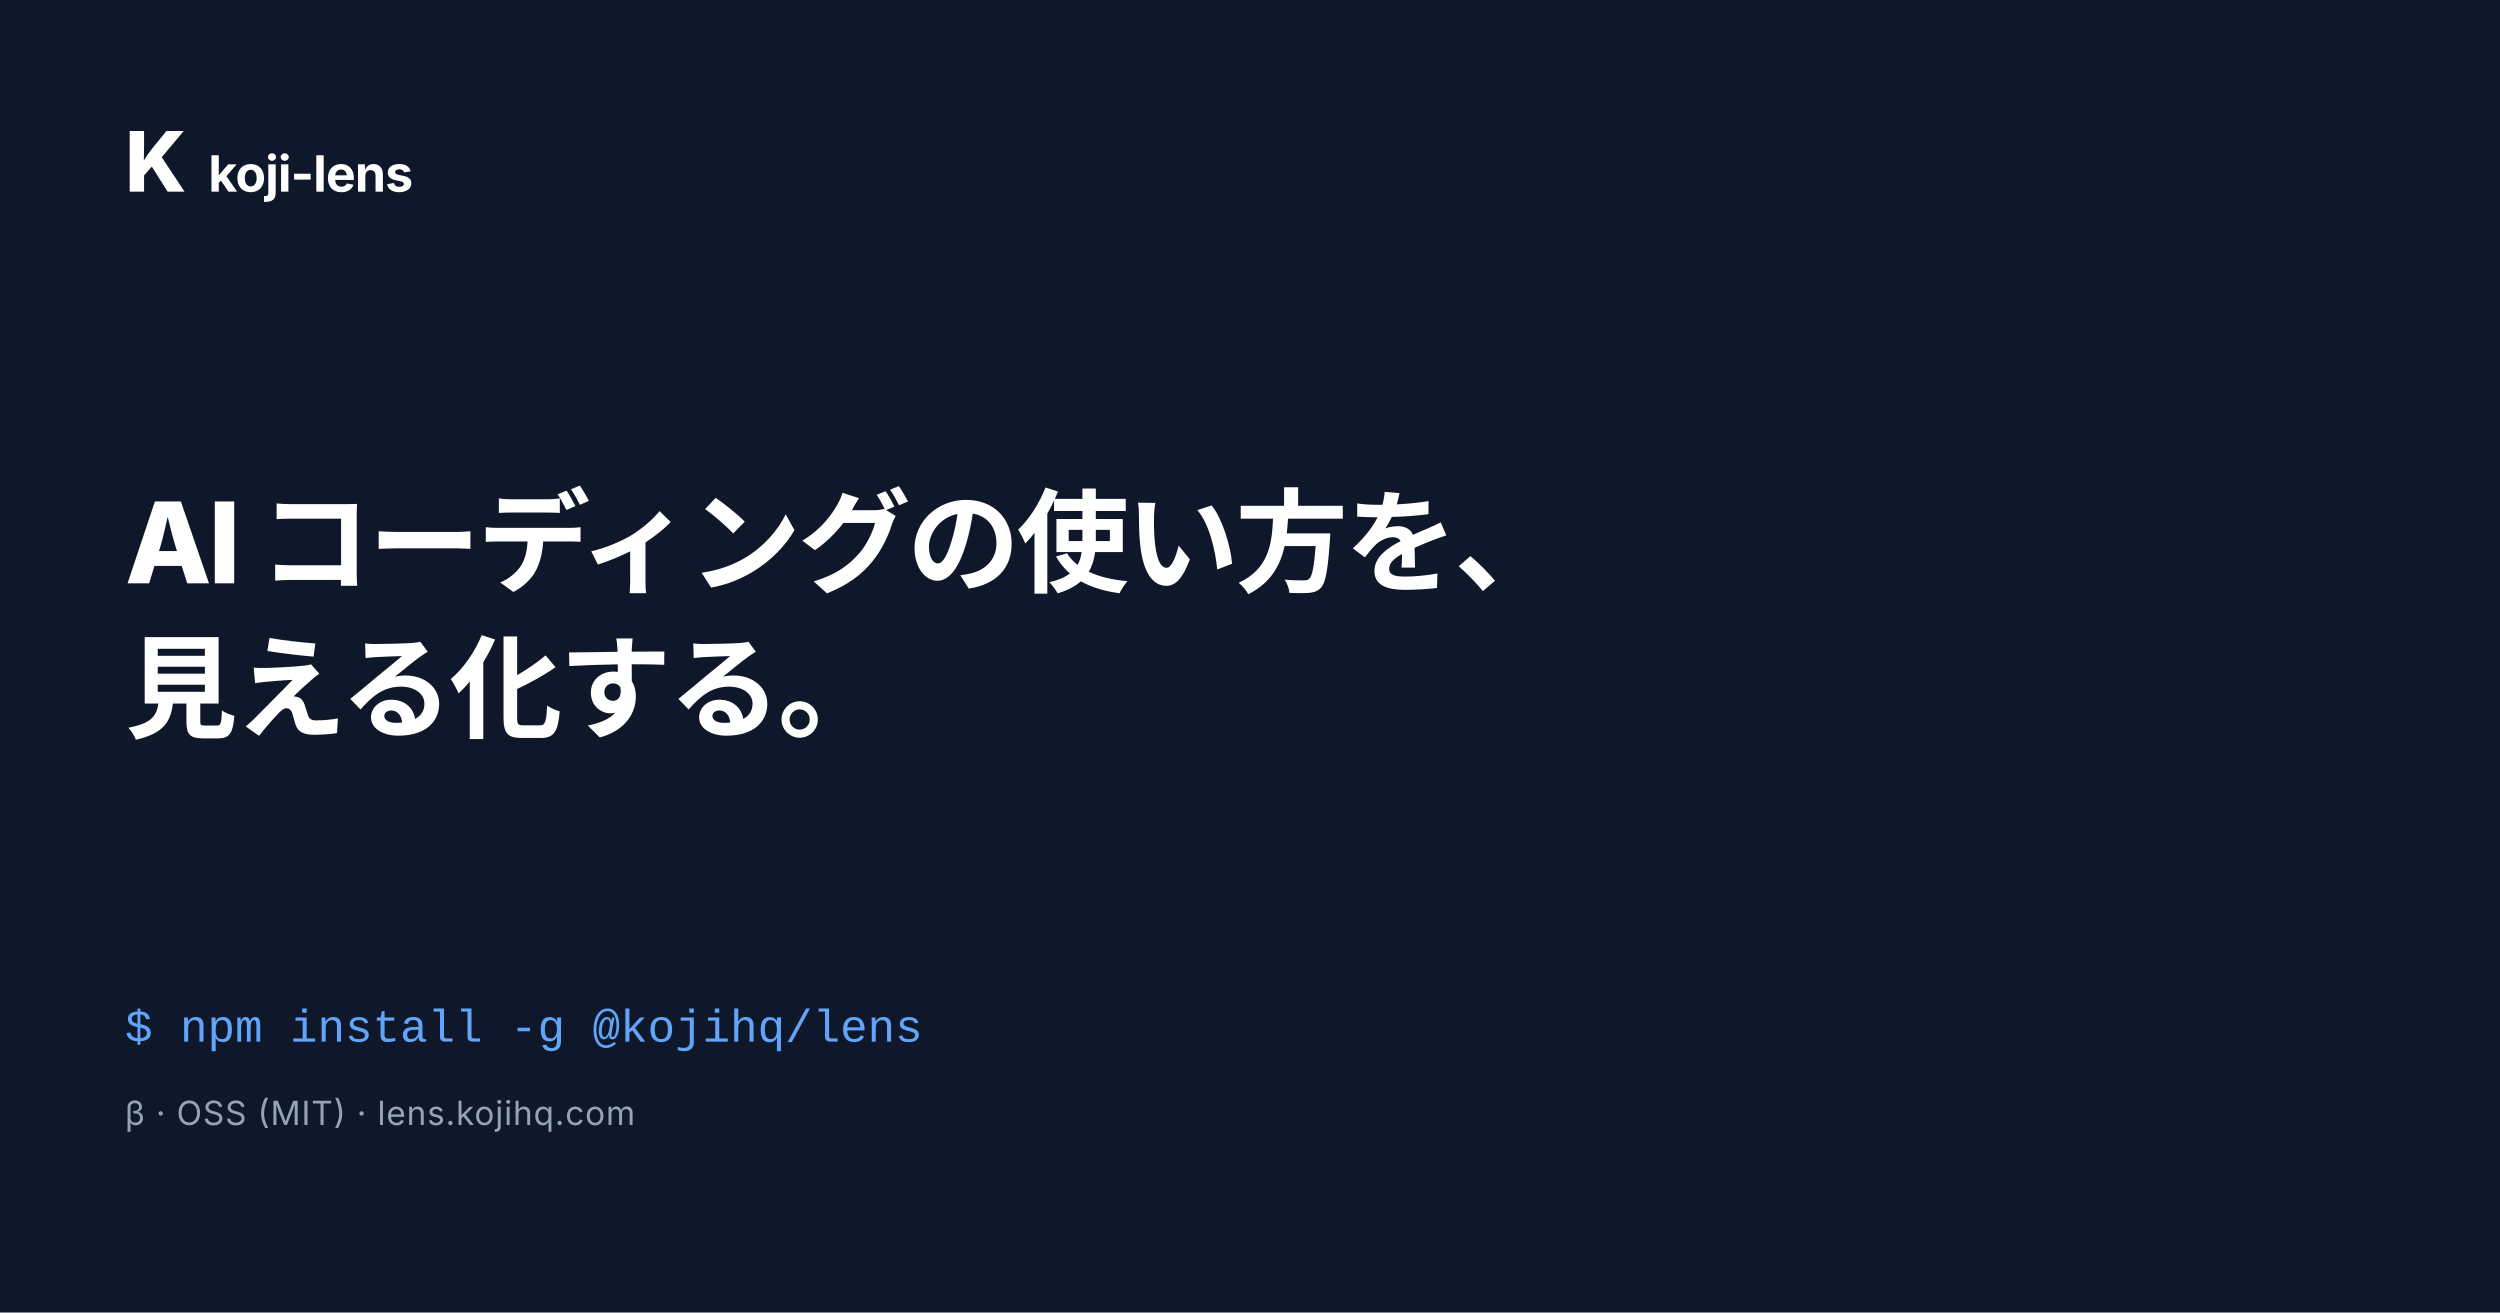
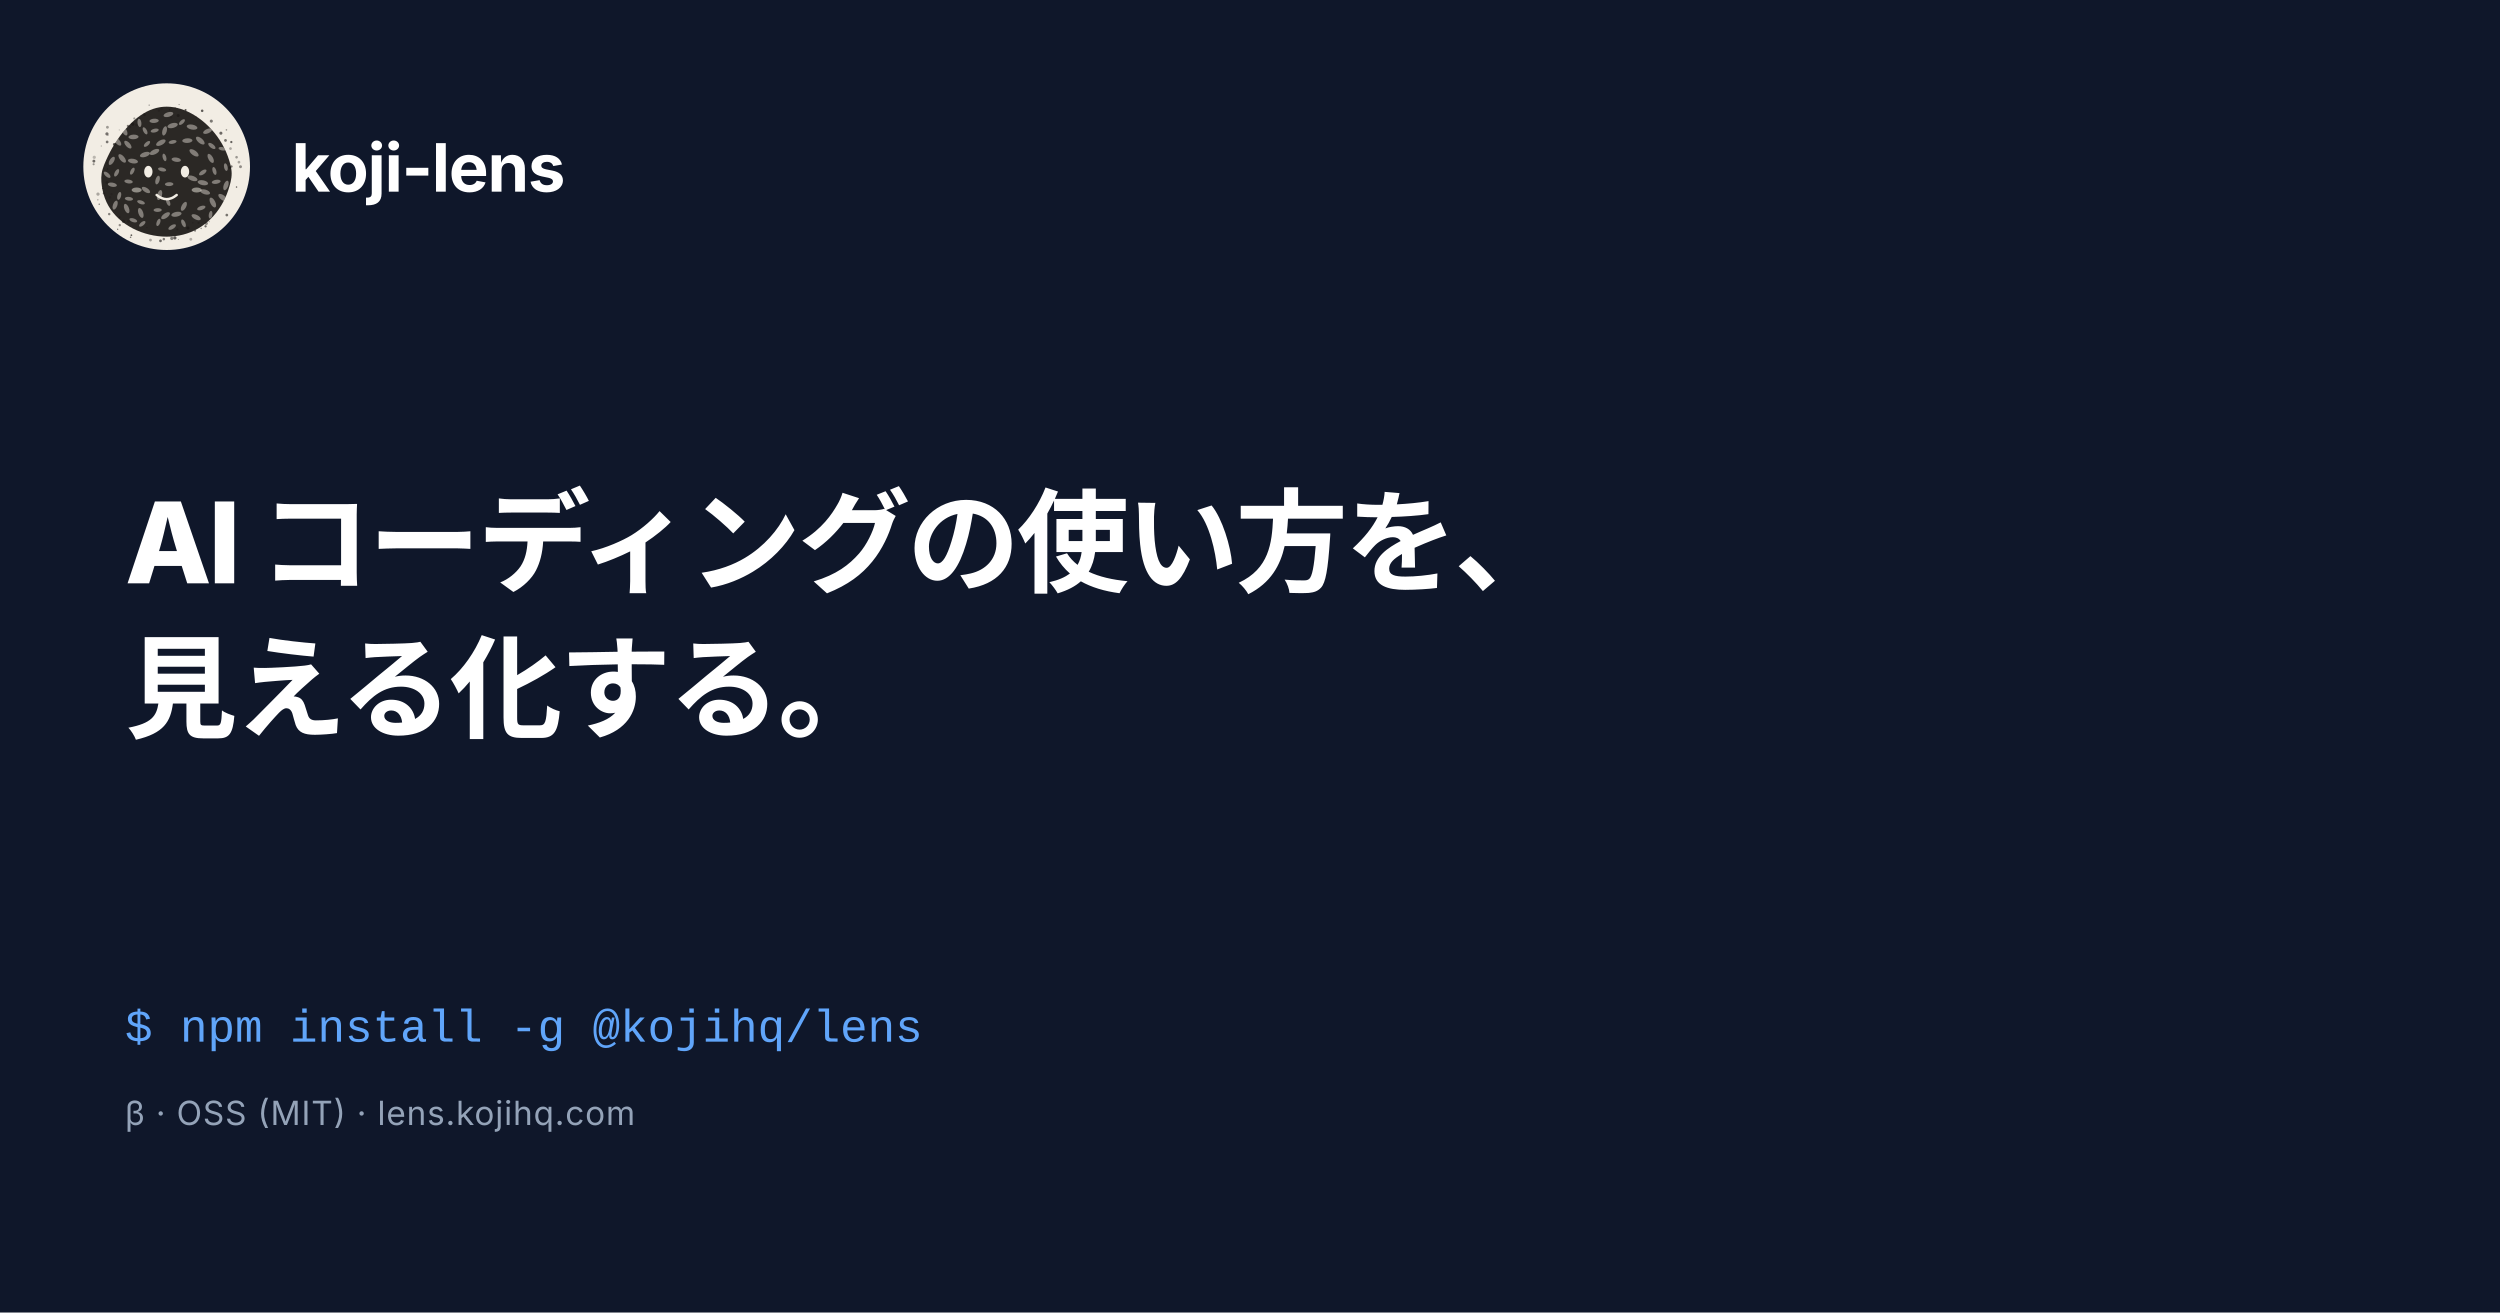
<svg xmlns="http://www.w3.org/2000/svg" viewBox="0 0 1200 630" width="1200" height="630">
  <rect width="1200" height="630" fill="#0f172a" />
  <g font-family="Inter, -apple-system, BlinkMacSystemFont, 'Helvetica Neue', Arial, 'Hiragino Sans', 'Yu Gothic', 'Noto Sans JP', sans-serif">
-     <text x="60" y="92" font-size="40" font-weight="800" fill="#ffffff" letter-spacing="-1">K</text>
-     <text x="100" y="92" font-size="24" font-weight="700" fill="#ffffff" letter-spacing="-0.4">koji-lens</text>
+     <circle cx="80" cy="80" r="40" fill="#F2EDE4" />
+     <svg x="40" y="40" width="80" height="80" viewBox="0 0 200 200">
+       <defs>
+         <clipPath id="m13clip_og">
+           <path d="M 100.00 28.00 C 105.56 28.00 111.33 28.94 117.01 30.73 C 122.69 32.51 128.55 35.27 134.06 38.72 C 139.57 42.17 145.14 46.55 150.06 51.43 C 154.98 56.31 159.73 62.02 163.60 68.00 C 167.47 73.98 170.87 80.63 173.27 87.29 C 175.67 93.96 177.91 101.14 178.00 108.00 C 178.09 114.86 175.97 121.94 173.84 128.44 C 171.70 134.94 168.69 141.31 165.21 147.00 C 161.73 152.69 157.54 158.02 152.95 162.57 C 148.35 167.12 143.18 171.12 137.65 174.28 C 132.12 177.44 126.06 179.92 119.78 181.54 C 113.51 183.16 106.73 184.00 100.00 184.00 C 93.27 184.00 86.13 183.16 79.41 181.54 C 72.68 179.92 65.78 177.44 59.65 174.28 C 53.52 171.12 47.56 167.12 42.64 162.57 C 37.72 158.02 33.36 152.69 30.11 147.00 C 26.86 141.31 24.50 134.94 23.15 128.44 C 21.80 121.94 20.92 114.86 22.00 108.00 C 23.08 101.14 26.49 93.96 29.60 87.29 C 32.71 80.63 36.63 73.98 40.66 68.00 C 44.69 62.02 49.20 56.31 53.79 51.43 C 58.38 46.55 63.24 42.17 68.22 38.72 C 73.20 35.27 78.36 32.51 83.66 30.73 C 88.95 28.94 94.44 28.00 100.00 28.00 Z" />
+         </clipPath>
+       </defs>
+       <circle cx="170.60" cy="68.48" r="1.70" fill="#1A1715" opacity="0.57" />
+       <circle cx="23.36" cy="126.10" r="0.91" fill="#1A1715" opacity="0.68" />
+       <circle cx="112.79" cy="175.27" r="1.26" fill="#1A1715" opacity="0.42" />
+       <circle cx="12.35" cy="97.09" r="1.27" fill="#1A1715" opacity="0.42" />
+       <circle cx="43.73" cy="170.14" r="1.44" fill="#1A1715" opacity="0.45" />
+       <circle cx="151.02" cy="165.98" r="0.86" fill="#1A1715" opacity="0.33" />
+       <circle cx="188.61" cy="100.05" r="1.77" fill="#1A1715" opacity="0.45" />
+       <circle cx="103.52" cy="31.67" r="0.96" fill="#1A1715" opacity="0.62" />
+       <circle cx="92.59" cy="189.02" r="1.66" fill="#1A1715" opacity="0.61" />
+       <circle cx="63.83" cy="49.96" r="1.58" fill="#1A1715" opacity="0.35" />
+       <circle cx="175.60" cy="101.10" r="1.55" fill="#1A1715" opacity="0.65" />
+       <circle cx="134.07" cy="176.96" r="1.03" fill="#1A1715" opacity="0.69" />
+       <circle cx="79.01" cy="26.17" r="0.81" fill="#1A1715" opacity="0.46" />
+       <circle cx="57.65" cy="182.25" r="1.11" fill="#1A1715" opacity="0.69" />
+       <circle cx="19.05" cy="145.04" r="0.81" fill="#1A1715" opacity="0.68" />
+       <circle cx="12.65" cy="93.37" r="1.76" fill="#1A1715" opacity="0.61" />
+       <circle cx="28.91" cy="52.70" r="1.72" fill="#1A1715" opacity="0.39" />
+       <circle cx="183.85" cy="124.46" r="0.93" fill="#1A1715" opacity="0.66" />
+       <circle cx="165.07" cy="59.83" r="1.87" fill="#1A1715" opacity="0.62" />
+       <circle cx="32.04" cy="136.76" r="1.49" fill="#1A1715" opacity="0.25" />
+       <circle cx="113.98" cy="187.27" r="0.61" fill="#1A1715" opacity="0.47" />
+       <circle cx="128.98" cy="187.12" r="1.74" fill="#1A1715" opacity="0.30" />
+       <circle cx="28.35" cy="60.68" r="1.94" fill="#1A1715" opacity="0.58" />
+       <circle cx="31.05" cy="156.92" r="1.48" fill="#1A1715" opacity="0.50" />
+       <circle cx="13.12" cy="88.77" r="1.95" fill="#1A1715" opacity="0.26" />
+       <circle cx="33.89" cy="132.99" r="1.41" fill="#1A1715" opacity="0.26" />
+       <circle cx="109.87" cy="185.50" r="1.95" fill="#1A1715" opacity="0.67" />
+       <circle cx="153.57" cy="45.35" r="1.86" fill="#1A1715" opacity="0.55" />
+       <circle cx="56.71" cy="184.77" r="0.97" fill="#1A1715" opacity="0.53" />
+       <circle cx="61.16" cy="42.15" r="1.27" fill="#1A1715" opacity="0.38" />
+       <circle cx="100.99" cy="36.77" r="1.46" fill="#1A1715" opacity="0.30" />
+       <circle cx="43.16" cy="55.96" r="0.77" fill="#1A1715" opacity="0.26" />
+       <circle cx="80.59" cy="188.09" r="1.67" fill="#1A1715" opacity="0.35" />
+       <circle cx="59.29" cy="49.00" r="1.96" fill="#1A1715" opacity="0.68" />
+       <circle cx="125.47" cy="173.64" r="1.92" fill="#1A1715" opacity="0.68" />
+       <circle cx="21.50" cy="75.22" r="0.64" fill="#1A1715" opacity="0.48" />
+       <circle cx="37.19" cy="73.28" r="1.72" fill="#1A1715" opacity="0.68" />
+       <circle cx="83.45" cy="180.74" r="0.65" fill="#1A1715" opacity="0.41" />
+       <circle cx="138.35" cy="167.45" r="1.38" fill="#1A1715" opacity="0.37" />
+       <circle cx="122.68" cy="32.03" r="1.27" fill="#1A1715" opacity="0.67" />
+       <circle cx="54.19" cy="165.62" r="1.87" fill="#1A1715" opacity="0.36" />
+       <circle cx="41.22" cy="175.13" r="0.80" fill="#1A1715" opacity="0.64" />
+       <circle cx="186.73" cy="94.60" r="1.65" fill="#1A1715" opacity="0.34" />
+       <circle cx="53.47" cy="51.07" r="1.34" fill="#1A1715" opacity="0.53" />
+       <circle cx="171.72" cy="55.88" r="0.98" fill="#1A1715" opacity="0.43" />
+       <circle cx="17.41" cy="139.80" r="0.86" fill="#1A1715" opacity="0.40" />
+       <circle cx="113.82" cy="38.65" r="1.85" fill="#1A1715" opacity="0.62" />
+       <circle cx="48.23" cy="165.70" r="1.96" fill="#1A1715" opacity="0.56" />
+       <circle cx="177.75" cy="99.79" r="1.43" fill="#1A1715" opacity="0.58" />
+       <circle cx="29.63" cy="62.34" r="0.79" fill="#1A1715" opacity="0.35" />
+       <circle cx="56.14" cy="52.35" r="1.45" fill="#1A1715" opacity="0.33" />
+       <circle cx="106.16" cy="186.11" r="1.99" fill="#1A1715" opacity="0.51" />
+       <circle cx="131.44" cy="167.43" r="0.69" fill="#1A1715" opacity="0.62" />
+       <circle cx="114.90" cy="25.50" r="0.63" fill="#1A1715" opacity="0.56" />
+       <circle cx="76.31" cy="173.02" r="0.78" fill="#1A1715" opacity="0.37" />
+       <circle cx="110.18" cy="29.55" r="1.02" fill="#1A1715" opacity="0.42" />
+       <circle cx="28.31" cy="119.03" r="1.70" fill="#1A1715" opacity="0.40" />
+       <circle cx="147.62" cy="168.12" r="1.89" fill="#1A1715" opacity="0.47" />
+       <circle cx="104.78" cy="36.38" r="1.04" fill="#1A1715" opacity="0.47" />
+       <circle cx="29.05" cy="95.67" r="1.64" fill="#1A1715" opacity="0.35" />
+       <circle cx="142.61" cy="32.96" r="1.55" fill="#1A1715" opacity="0.68" />
+       <circle cx="183.89" cy="88.68" r="1.58" fill="#1A1715" opacity="0.40" />
+       <circle cx="96.59" cy="186.96" r="1.53" fill="#1A1715" opacity="0.55" />
+       <circle cx="93.71" cy="30.57" r="1.76" fill="#1A1715" opacity="0.26" />
+       <circle cx="90.68" cy="32.74" r="1.46" fill="#1A1715" opacity="0.31" />
+       <circle cx="28.56" cy="70.35" r="1.66" fill="#1A1715" opacity="0.56" />
+       <circle cx="135.50" cy="40.66" r="0.76" fill="#1A1715" opacity="0.52" />
+       <circle cx="73.44" cy="37.70" r="1.61" fill="#1A1715" opacity="0.52" />
+       <circle cx="24.53" cy="131.94" r="1.29" fill="#1A1715" opacity="0.55" />
+       <circle cx="141.37" cy="174.10" r="0.90" fill="#1A1715" opacity="0.46" />
+       <circle cx="67.72" cy="42.72" r="1.14" fill="#1A1715" opacity="0.34" />
+       <circle cx="177.59" cy="70.43" r="1.36" fill="#1A1715" opacity="0.66" />
+       <circle cx="176.59" cy="78.29" r="1.65" fill="#1A1715" opacity="0.32" />
+       <circle cx="172.18" cy="158.07" r="1.64" fill="#1A1715" opacity="0.57" />
+       <circle cx="43.58" cy="160.52" r="1.03" fill="#1A1715" opacity="0.67" />
+       <circle cx="28.99" cy="102.82" r="0.85" fill="#1A1715" opacity="0.66" />
+       <circle cx="105.24" cy="40.65" r="1.50" fill="#1A1715" opacity="0.28" />
+       <circle cx="17.59" cy="132.95" r="1.98" fill="#1A1715" opacity="0.33" />
+       <circle cx="146.67" cy="171.55" r="1.39" fill="#1A1715" opacity="0.62" />
+       <circle cx="160.48" cy="69.10" r="0.67" fill="#1A1715" opacity="0.31" />
+       <path d="M 100.00 28.00 C 105.56 28.00 111.33 28.94 117.01 30.73 C 122.69 32.51 128.55 35.27 134.06 38.72 C 139.57 42.17 145.14 46.55 150.06 51.43 C 154.98 56.31 159.73 62.02 163.60 68.00 C 167.47 73.98 170.87 80.63 173.27 87.29 C 175.67 93.96 177.91 101.14 178.00 108.00 C 178.09 114.86 175.97 121.94 173.84 128.44 C 171.70 134.94 168.69 141.31 165.21 147.00 C 161.73 152.69 157.54 158.02 152.95 162.57 C 148.35 167.12 143.18 171.12 137.65 174.28 C 132.12 177.44 126.06 179.92 119.78 181.54 C 113.51 183.16 106.73 184.00 100.00 184.00 C 93.27 184.00 86.13 183.16 79.41 181.54 C 72.68 179.92 65.78 177.44 59.65 174.28 C 53.52 171.12 47.56 167.12 42.64 162.57 C 37.72 158.02 33.36 152.69 30.11 147.00 C 26.86 141.31 24.50 134.94 23.15 128.44 C 21.80 121.94 20.92 114.86 22.00 108.00 C 23.08 101.14 26.49 93.96 29.60 87.29 C 32.71 80.63 36.63 73.98 40.66 68.00 C 44.69 62.02 49.20 56.31 53.79 51.43 C 58.38 46.55 63.24 42.17 68.22 38.72 C 73.20 35.27 78.36 32.51 83.66 30.73 C 88.95 28.94 94.44 28.00 100.00 28.00 Z" fill="#1A1715" opacity="0.92" />
+       <g clip-path="url(#m13clip_og)" opacity="0.78">
+         <ellipse cx="159.42" cy="118.18" rx="5.32" ry="2.45" transform="rotate(350.63 159.42 118.18)" fill="#F2EDE4" opacity="0.55" />
+         <ellipse cx="107.15" cy="70.37" rx="4.76" ry="2.20" transform="rotate(168.95 107.15 70.37)" fill="#F2EDE4" opacity="0.55" />
+         <ellipse cx="89.20" cy="152.05" rx="4.87" ry="2.25" transform="rotate(358.85 89.20 152.05)" fill="#F2EDE4" opacity="0.55" />
+         <ellipse cx="146.14" cy="130.37" rx="6.11" ry="2.82" transform="rotate(197.12 146.14 130.37)" fill="#F2EDE4" opacity="0.55" />
+         <ellipse cx="34.82" cy="121.68" rx="5.46" ry="2.52" transform="rotate(10.06 34.82 121.68)" fill="#F2EDE4" opacity="0.55" />
+         <ellipse cx="58.79" cy="105.40" rx="4.62" ry="2.13" transform="rotate(297.00 58.79 105.40)" fill="#F2EDE4" opacity="0.55" />
+         <ellipse cx="171.02" cy="100.53" rx="4.67" ry="2.16" transform="rotate(257.91 171.02 100.53)" fill="#F2EDE4" opacity="0.55" />
+         <ellipse cx="60.21" cy="64.31" rx="6.01" ry="2.78" transform="rotate(357.43 60.21 64.31)" fill="#F2EDE4" opacity="0.55" />
+         <ellipse cx="67.34" cy="47.50" rx="5.00" ry="2.31" transform="rotate(82.92 67.34 47.50)" fill="#F2EDE4" opacity="0.55" />
+         <ellipse cx="149.14" cy="57.38" rx="5.72" ry="2.64" transform="rotate(156.19 149.14 57.38)" fill="#F2EDE4" opacity="0.55" />
+         <ellipse cx="132.84" cy="83.43" rx="6.42" ry="2.96" transform="rotate(215.75 132.84 83.43)" fill="#F2EDE4" opacity="0.55" />
+         <ellipse cx="130.47" cy="52.50" rx="6.46" ry="2.98" transform="rotate(191.07 130.47 52.50)" fill="#F2EDE4" opacity="0.55" />
+         <ellipse cx="68.95" cy="155.54" rx="6.20" ry="2.86" transform="rotate(70.58 68.95 155.54)" fill="#F2EDE4" opacity="0.55" />
+         <ellipse cx="52.00" cy="150.27" rx="5.96" ry="2.75" transform="rotate(248.43 52.00 150.27)" fill="#F2EDE4" opacity="0.55" />
+         <ellipse cx="143.46" cy="119.28" rx="6.34" ry="2.93" transform="rotate(191.01 143.46 119.28)" fill="#F2EDE4" opacity="0.55" />
+         <ellipse cx="106.58" cy="172.49" rx="5.12" ry="2.36" transform="rotate(148.10 106.58 172.49)" fill="#F2EDE4" opacity="0.55" />
+         <ellipse cx="79.20" cy="105.99" rx="5.49" ry="2.53" transform="rotate(85.97 79.20 105.99)" fill="#F2EDE4" opacity="0.55" />
+         <ellipse cx="85.64" cy="56.71" rx="4.88" ry="2.25" transform="rotate(166.83 85.64 56.71)" fill="#F2EDE4" opacity="0.55" />
+         <ellipse cx="154.24" cy="75.15" rx="5.19" ry="2.40" transform="rotate(217.98 154.24 75.15)" fill="#F2EDE4" opacity="0.55" />
+         <ellipse cx="73.91" cy="85.47" rx="6.19" ry="2.86" transform="rotate(162.02 73.91 85.47)" fill="#F2EDE4" opacity="0.55" />
+         <ellipse cx="135.38" cy="160.65" rx="6.01" ry="2.77" transform="rotate(207.08 135.38 160.65)" fill="#F2EDE4" opacity="0.55" />
+         <ellipse cx="76.38" cy="72.71" rx="4.70" ry="2.17" transform="rotate(137.91 76.38 72.71)" fill="#F2EDE4" opacity="0.55" />
+         <ellipse cx="155.39" cy="143.04" rx="6.46" ry="2.98" transform="rotate(243.06 155.39 143.04)" fill="#F2EDE4" opacity="0.55" />
+         <ellipse cx="120.20" cy="167.99" rx="4.92" ry="2.27" transform="rotate(66.64 120.20 167.99)" fill="#F2EDE4" opacity="0.55" />
+         <ellipse cx="90.09" cy="166.89" rx="4.61" ry="2.13" transform="rotate(290.14 90.09 166.89)" fill="#F2EDE4" opacity="0.55" />
+         <ellipse cx="140.33" cy="68.72" rx="6.39" ry="2.95" transform="rotate(40.78 140.33 68.72)" fill="#F2EDE4" opacity="0.55" />
+         <ellipse cx="54.71" cy="138.54" rx="4.91" ry="2.27" transform="rotate(6.13 54.71 138.54)" fill="#F2EDE4" opacity="0.55" />
+         <ellipse cx="91.47" cy="134.06" rx="6.17" ry="2.85" transform="rotate(285.74 91.47 134.06)" fill="#F2EDE4" opacity="0.55" />
+         <ellipse cx="93.05" cy="71.22" rx="6.29" ry="2.90" transform="rotate(331.43 93.05 71.22)" fill="#F2EDE4" opacity="0.55" />
+         <ellipse cx="89.07" cy="116.08" rx="5.33" ry="2.46" transform="rotate(285.86 89.07 116.08)" fill="#F2EDE4" opacity="0.55" />
+         <ellipse cx="46.61" cy="90.10" rx="6.21" ry="2.87" transform="rotate(230.32 46.61 90.10)" fill="#F2EDE4" opacity="0.55" />
+         <ellipse cx="157.31" cy="105.14" rx="4.85" ry="2.24" transform="rotate(73.69 157.31 105.14)" fill="#F2EDE4" opacity="0.55" />
+         <ellipse cx="152.82" cy="90.07" rx="6.04" ry="2.79" transform="rotate(60.66 152.82 90.07)" fill="#F2EDE4" opacity="0.55" />
+         <ellipse cx="143.33" cy="106.93" rx="5.19" ry="2.40" transform="rotate(325.46 143.33 106.93)" fill="#F2EDE4" opacity="0.55" />
+         <ellipse cx="101.85" cy="142.75" rx="4.59" ry="2.12" transform="rotate(248.03 101.85 142.75)" fill="#F2EDE4" opacity="0.55" />
+         <ellipse cx="70.73" cy="168.62" rx="4.66" ry="2.15" transform="rotate(320.16 70.73 168.62)" fill="#F2EDE4" opacity="0.55" />
+         <ellipse cx="54.27" cy="117.83" rx="5.04" ry="2.33" transform="rotate(187.63 54.27 117.83)" fill="#F2EDE4" opacity="0.55" />
+         <ellipse cx="124.82" cy="68.75" rx="6.08" ry="2.81" transform="rotate(177.36 124.82 68.75)" fill="#F2EDE4" opacity="0.55" />
+         <ellipse cx="120.63" cy="147.62" rx="5.91" ry="2.73" transform="rotate(117.87 120.63 147.62)" fill="#F2EDE4" opacity="0.55" />
+         <ellipse cx="111.73" cy="157.12" rx="6.21" ry="2.87" transform="rotate(168.37 111.73 157.12)" fill="#F2EDE4" opacity="0.55" />
+         <ellipse cx="107.15" cy="50.65" rx="6.32" ry="2.92" transform="rotate(345.19 107.15 50.65)" fill="#F2EDE4" opacity="0.55" />
+         <ellipse cx="171.17" cy="122.55" rx="5.99" ry="2.76" transform="rotate(289.61 171.17 122.55)" fill="#F2EDE4" opacity="0.55" />
+         <ellipse cx="53.46" cy="73.57" rx="5.81" ry="2.68" transform="rotate(47.94 53.46 73.57)" fill="#F2EDE4" opacity="0.55" />
+         <ellipse cx="102.10" cy="37.43" rx="5.97" ry="2.76" transform="rotate(343.73 102.10 37.43)" fill="#F2EDE4" opacity="0.55" />
+         <ellipse cx="111.50" cy="91.63" rx="5.61" ry="2.59" transform="rotate(188.44 111.50 91.63)" fill="#F2EDE4" opacity="0.55" />
+         <ellipse cx="84.94" cy="45.00" rx="5.55" ry="2.56" transform="rotate(176.45 84.94 45.00)" fill="#F2EDE4" opacity="0.55" />
+         <ellipse cx="85.39" cy="82.34" rx="6.18" ry="2.85" transform="rotate(154.44 85.39 82.34)" fill="#F2EDE4" opacity="0.55" />
+         <ellipse cx="97.37" cy="88.90" rx="4.65" ry="2.15" transform="rotate(254.24 97.37 88.90)" fill="#F2EDE4" opacity="0.55" />
+         <ellipse cx="118.32" cy="46.49" rx="4.56" ry="2.10" transform="rotate(316.63 118.32 46.49)" fill="#F2EDE4" opacity="0.55" />
+         <ellipse cx="43.02" cy="135.08" rx="4.84" ry="2.23" transform="rotate(104.81 43.02 135.08)" fill="#F2EDE4" opacity="0.55" />
+         <ellipse cx="130.97" cy="114.00" rx="6.28" ry="2.90" transform="rotate(19.74 130.97 114.00)" fill="#F2EDE4" opacity="0.55" />
+         <ellipse cx="98.67" cy="158.84" rx="6.12" ry="2.83" transform="rotate(144.66 98.67 158.84)" fill="#F2EDE4" opacity="0.55" />
+         <ellipse cx="167.39" cy="137.19" rx="6.39" ry="2.95" transform="rotate(36.97 167.39 137.19)" fill="#F2EDE4" opacity="0.55" />
+         <ellipse cx="38.16" cy="146.15" rx="5.65" ry="2.61" transform="rotate(109.81 38.16 146.15)" fill="#F2EDE4" opacity="0.55" />
+         <ellipse cx="49.30" cy="57.04" rx="6.04" ry="2.79" transform="rotate(243.49 49.30 57.04)" fill="#F2EDE4" opacity="0.55" />
+         <ellipse cx="59.95" cy="164.32" rx="4.82" ry="2.23" transform="rotate(198.70 59.95 164.32)" fill="#F2EDE4" opacity="0.55" />
+         <ellipse cx="41.13" cy="69.89" rx="5.96" ry="2.75" transform="rotate(49.55 41.13 69.89)" fill="#F2EDE4" opacity="0.55" />
+         <ellipse cx="141.58" cy="149.58" rx="5.20" ry="2.40" transform="rotate(340.59 141.58 149.58)" fill="#F2EDE4" opacity="0.55" />
+         <ellipse cx="75.16" cy="128.00" rx="5.69" ry="2.63" transform="rotate(213.21 75.16 128.00)" fill="#F2EDE4" opacity="0.55" />
+         <ellipse cx="69.22" cy="142.77" rx="4.78" ry="2.21" transform="rotate(198.77 69.22 142.77)" fill="#F2EDE4" opacity="0.55" />
+         <ellipse cx="74.09" cy="57.00" rx="4.70" ry="2.17" transform="rotate(241.90 74.09 57.00)" fill="#F2EDE4" opacity="0.55" />
+         <ellipse cx="102.99" cy="120.99" rx="5.07" ry="2.34" transform="rotate(178.08 102.99 120.99)" fill="#F2EDE4" opacity="0.55" />
+         <ellipse cx="34.12" cy="93.05" rx="5.59" ry="2.58" transform="rotate(122.01 34.12 93.05)" fill="#F2EDE4" opacity="0.55" />
+         <ellipse cx="28.54" cy="109.71" rx="5.03" ry="2.32" transform="rotate(221.28 28.54 109.71)" fill="#F2EDE4" opacity="0.55" />
+         <ellipse cx="152.68" cy="157.68" rx="4.64" ry="2.14" transform="rotate(279.42 152.68 157.68)" fill="#F2EDE4" opacity="0.55" />
+         <ellipse cx="166.67" cy="78.54" rx="4.47" ry="2.06" transform="rotate(190.92 166.67 78.54)" fill="#F2EDE4" opacity="0.55" />
+         <ellipse cx="59.53" cy="93.31" rx="6.05" ry="2.79" transform="rotate(189.24 59.53 93.31)" fill="#F2EDE4" opacity="0.55" />
+         <ellipse cx="39.96" cy="107.39" rx="4.91" ry="2.27" transform="rotate(118.31 39.96 107.39)" fill="#F2EDE4" opacity="0.55" />
+         <ellipse cx="97.49" cy="57.08" rx="5.71" ry="2.63" transform="rotate(285.42 97.49 57.08)" fill="#F2EDE4" opacity="0.55" />
+         <ellipse cx="94.53" cy="103.39" rx="4.93" ry="2.28" transform="rotate(192.49 94.53 103.39)" fill="#F2EDE4" opacity="0.55" />
+       </g>
+       <ellipse cx="78" cy="106" rx="5" ry="7" fill="#F2EDE4" />
+       <ellipse cx="122" cy="106" rx="5" ry="7" fill="#F2EDE4" />
+       <ellipse cx="64" cy="128" rx="6" ry="3" fill="#F2EDE4" opacity="0.5" />
+       <ellipse cx="136" cy="128" rx="6" ry="3" fill="#F2EDE4" opacity="0.5" />
+       <path d="M 88 134 Q 100 144 112 134" fill="none" stroke="#F2EDE4" stroke-width="3" stroke-linecap="round" />
+     </svg>
+     <text x="140" y="92" font-size="32" font-weight="700" fill="#ffffff" letter-spacing="-0.5">koji-lens</text>
    <text x="60" y="280" font-size="54" font-weight="800" fill="#ffffff" letter-spacing="-1.5">AI コーディングの使い方を、</text>
    <text x="60" y="350" font-size="54" font-weight="800" fill="#ffffff" letter-spacing="-1.5">見える化する。</text>
    <text x="60" y="500" font-family="ui-monospace, SFMono-Regular, Menlo, Monaco, Consolas, 'Liberation Mono', 'Courier New', monospace" font-size="22" font-weight="500" fill="#60a5fa" letter-spacing="0">$ npm install -g @kojihq/lens</text>
    <text x="60" y="540" font-size="16" font-weight="400" fill="#94a3b8" letter-spacing="0.4">β · OSS (MIT) · lens.kojihq.com</text>
  </g>
</svg>
